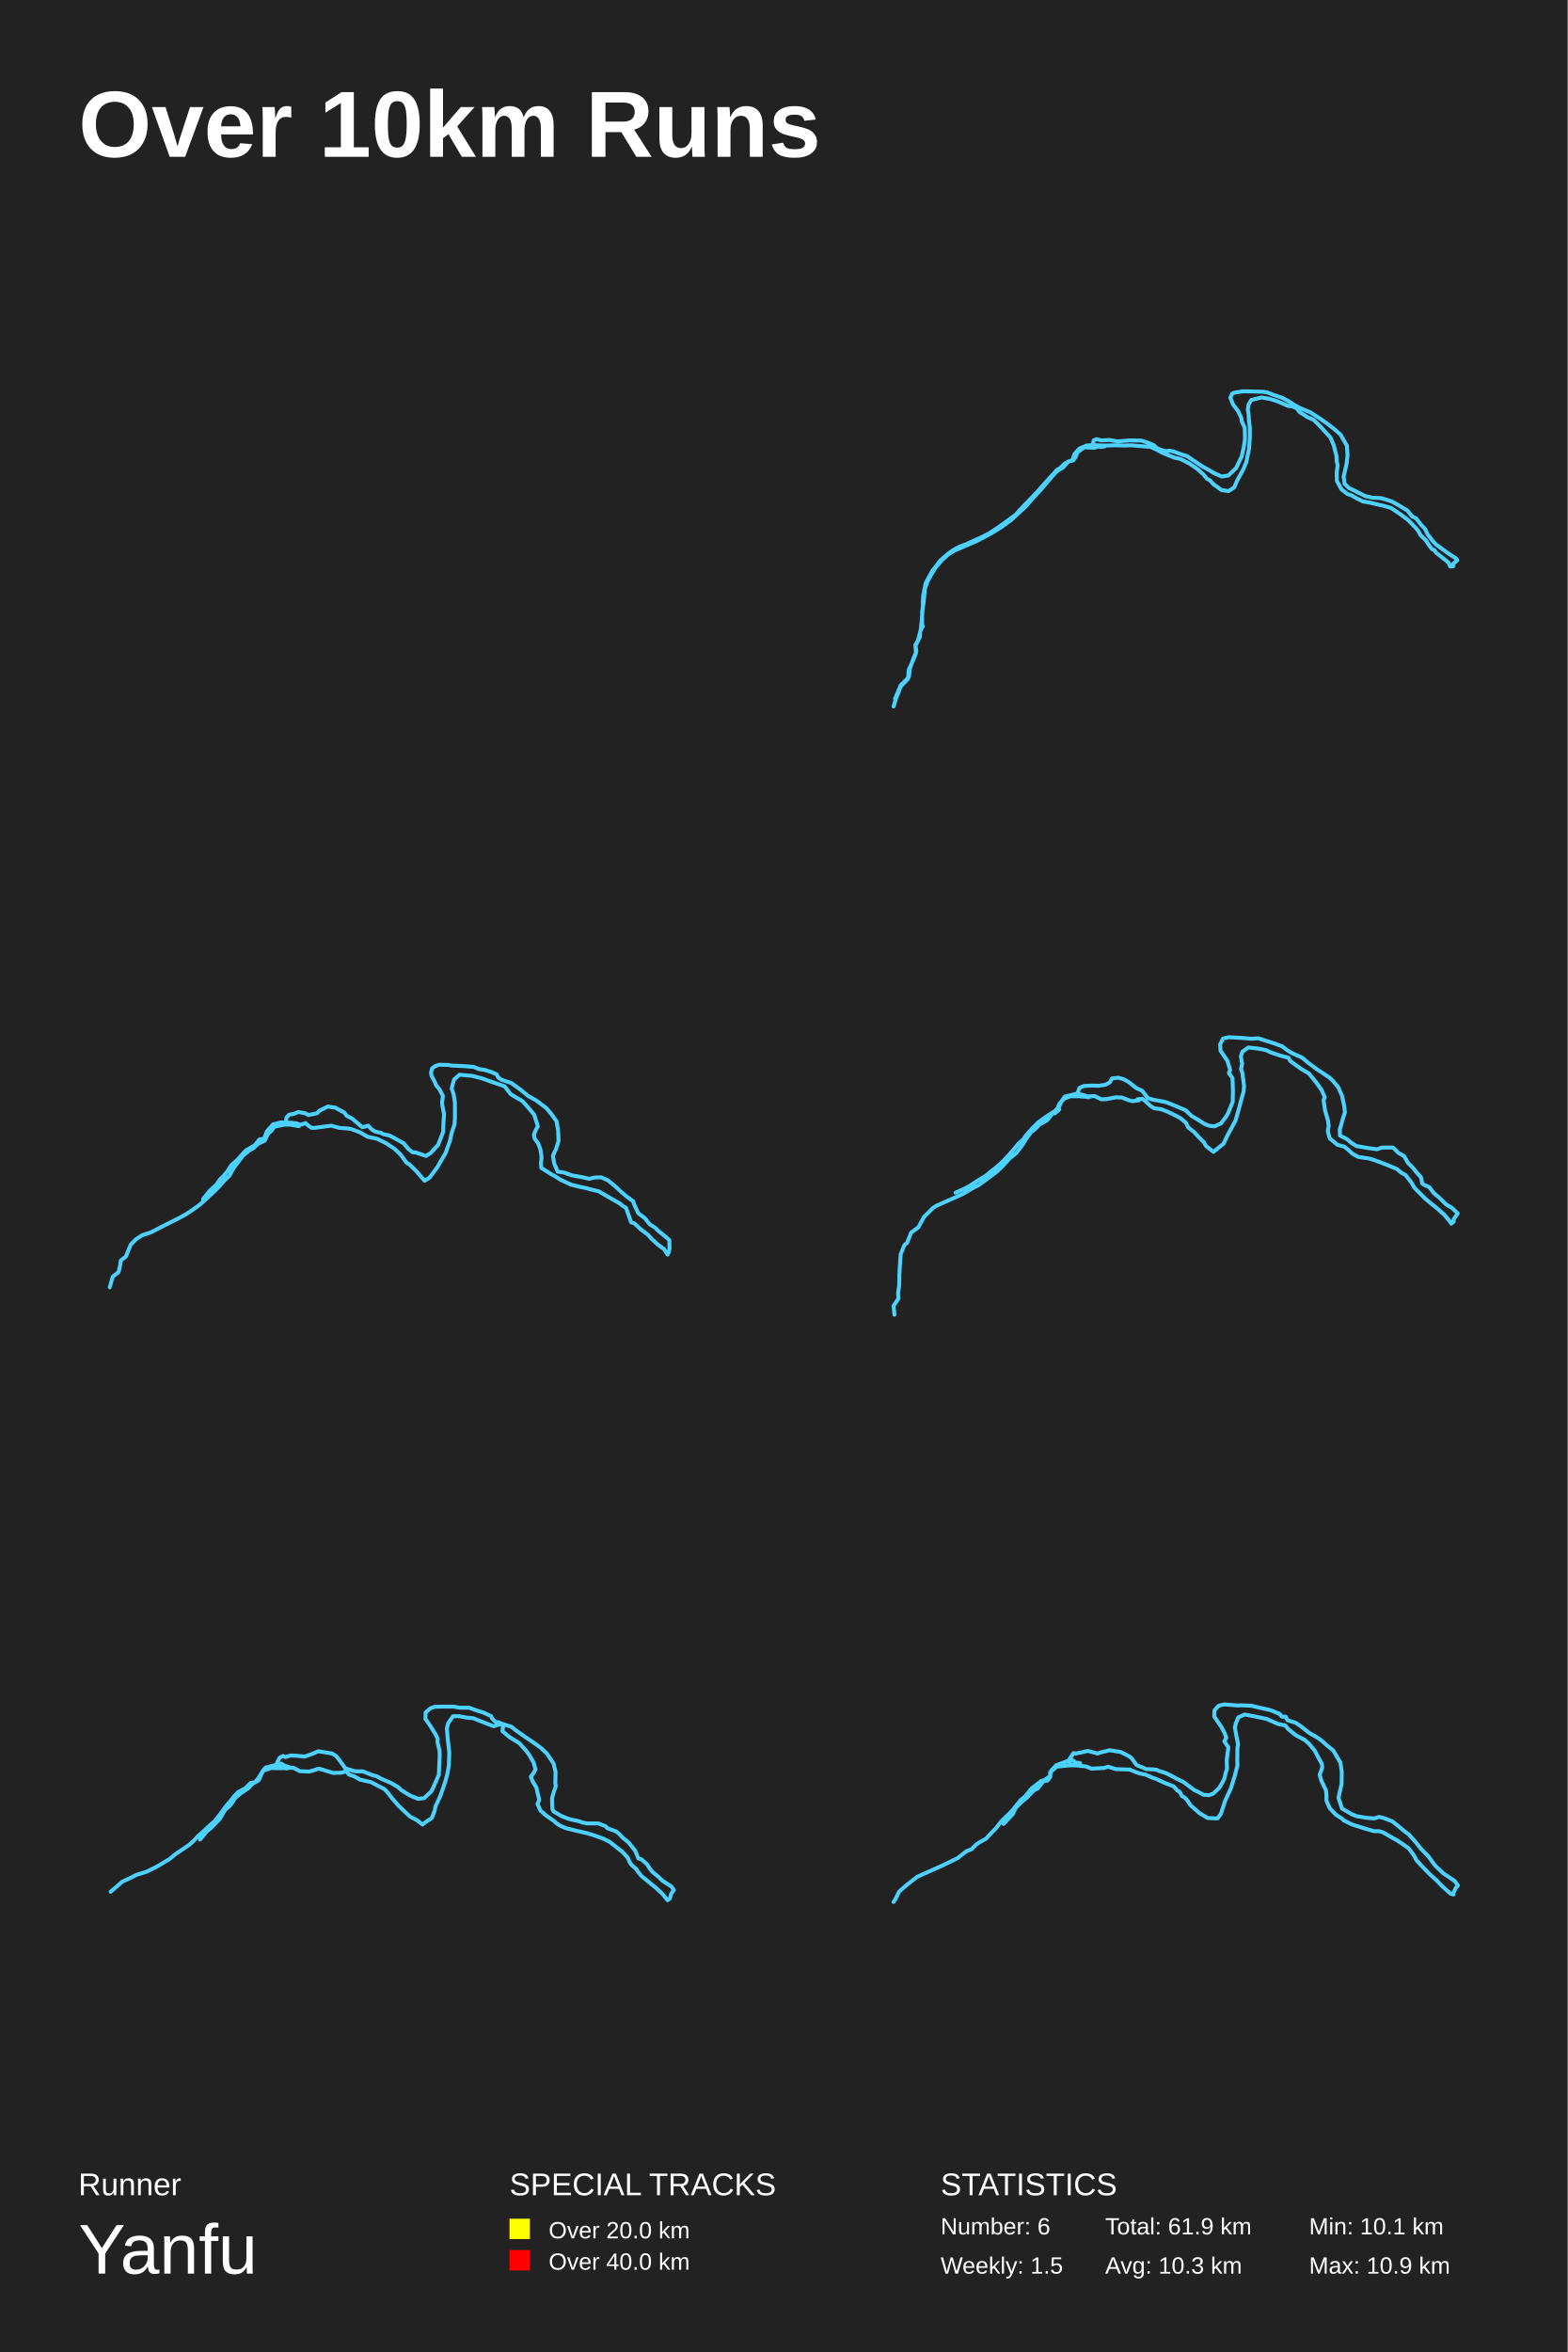
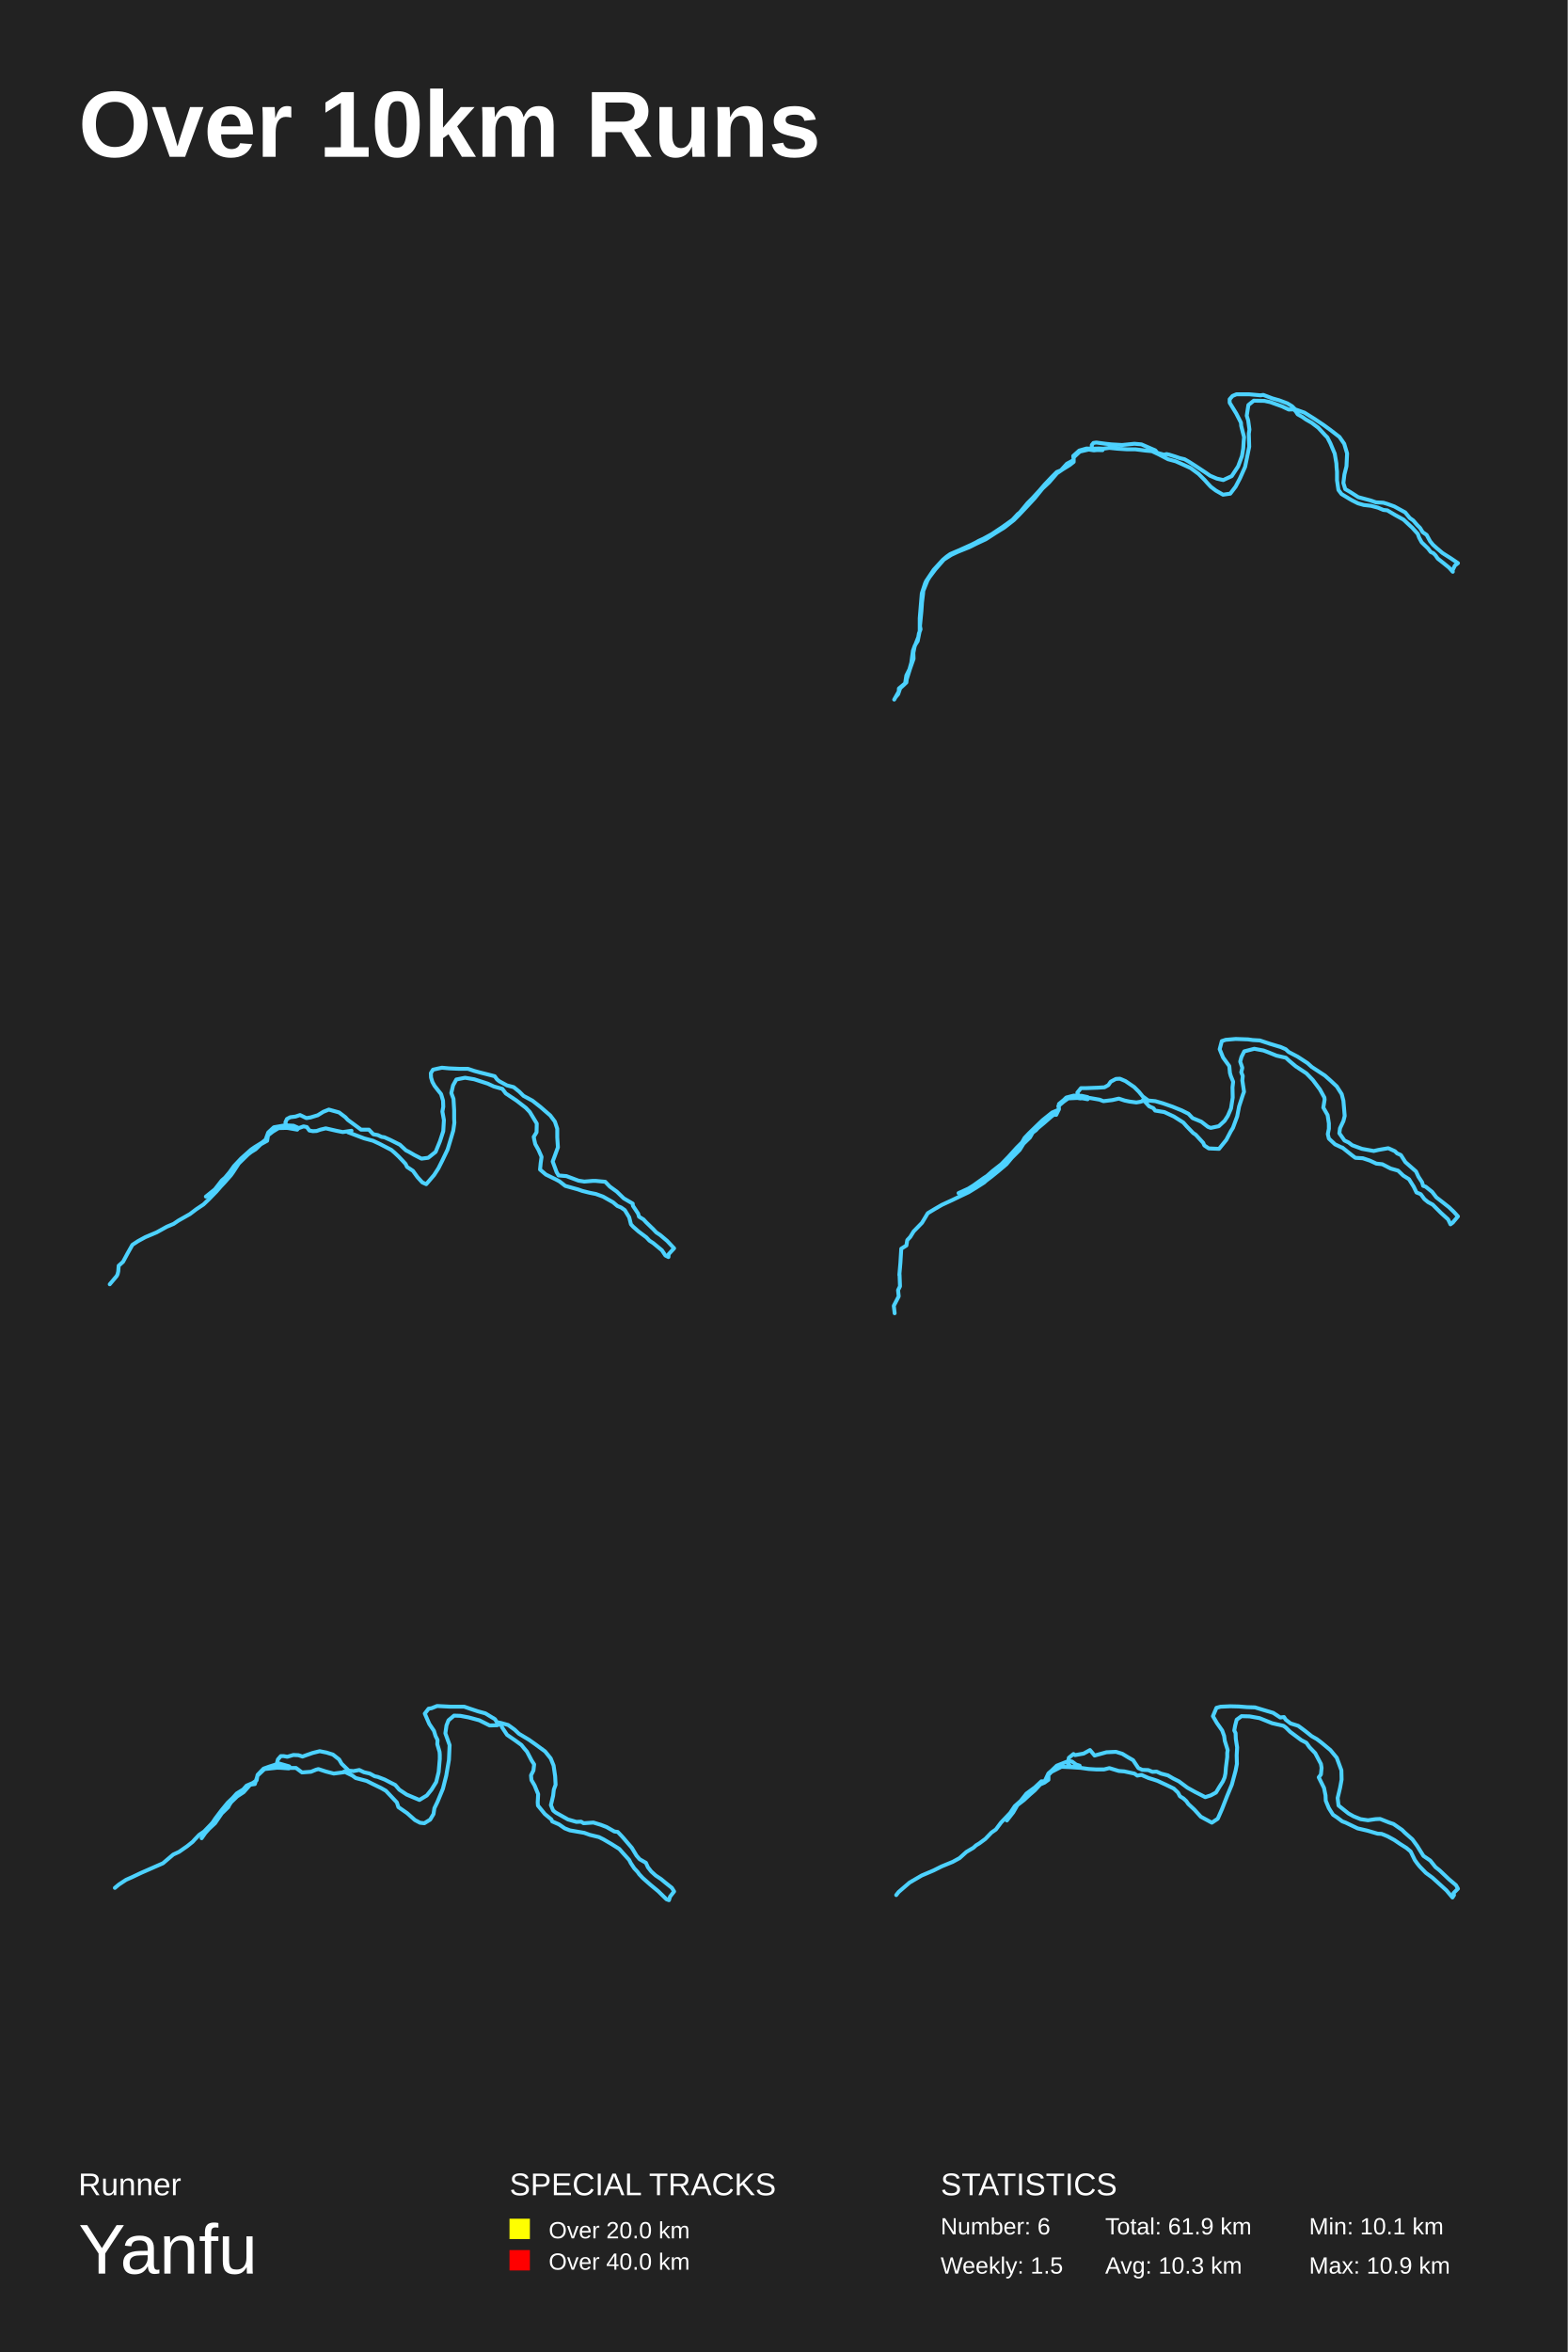
<svg xmlns="http://www.w3.org/2000/svg" baseProfile="full" height="300mm" version="1.1" viewBox="0,0,200,300" width="200mm">
  <defs />
  <rect fill="#222222" height="300" width="200" x="0" y="0" />
  <text fill="#FFFFFF" style="font-size:12px; font-family:Arial; font-weight:bold;" x="10" y="20">Over 10km Runs</text>
  <text fill="#FFFFFF" style="font-size:4px; font-family:Arial" x="10" y="280">Runner</text>
  <text fill="#FFFFFF" style="font-size:9px; font-family:Arial" x="10" y="290">Yanfu</text>
  <text fill="#FFFFFF" style="font-size:4px; font-family:Arial" x="65" y="280">SPECIAL TRACKS</text>
  <rect fill="yellow" height="2.6" width="2.6" x="65" y="283" />
  <text fill="#FFFFFF" style="font-size:3px; font-family:Arial" x="70" y="285.5">Over 20.0 km</text>
  <rect fill="red" height="2.6" width="2.6" x="65" y="287" />
  <text fill="#FFFFFF" style="font-size:3px; font-family:Arial" x="70" y="289.5">Over 40.0 km</text>
  <text fill="#FFFFFF" style="font-size:4px; font-family:Arial" x="120" y="280">STATISTICS</text>
  <text fill="#FFFFFF" style="font-size:3px; font-family:Arial" x="120" y="285">Number: 6</text>
  <text fill="#FFFFFF" style="font-size:3px; font-family:Arial" x="120" y="290">Weekly: 1.5</text>
  <text fill="#FFFFFF" style="font-size:3px; font-family:Arial" x="141" y="285">Total: 61.9 km</text>
  <text fill="#FFFFFF" style="font-size:3px; font-family:Arial" x="141" y="290">Avg: 10.3 km</text>
  <text fill="#FFFFFF" style="font-size:3px; font-family:Arial" x="167" y="285">Min: 10.1 km</text>
  <text fill="#FFFFFF" style="font-size:3px; font-family:Arial" x="167" y="290">Max: 10.9 km</text>
-   <polyline fill="none" opacity="1" points="114.183,89.145 114.576,88.202 114.916,87.39 115.257,87.076 115.859,86.447 115.937,85.426 116.435,84.352 116.854,83.331 116.775,82.283 117.116,81.681 117.456,80.371 117.587,79.193 117.718,77.49 117.77,76.024 118.084,74.426 118.399,73.798 118.922,72.855 119.943,71.519 120.886,70.681 121.383,70.314 121.933,69.974 122.404,69.738 123.347,69.371 124.604,68.795 124.97,68.638 125.572,68.35 126.175,68.036 127.379,67.25 128.688,66.307 129.604,65.626 130.18,64.972 130.887,64.238 131.568,63.531 132.432,62.615 133.008,61.96 134.029,60.834 134.893,59.891 135.207,59.734 135.862,59.105 136.831,58.66 137.092,57.9 137.695,57.219 138.637,56.827 139.318,56.774 140.208,56.8 140.601,56.827 141.098,56.827 142.303,56.8 143.455,56.827 144.319,56.8 145.601,56.905 146.806,57.01 147.487,57.324 148.324,57.769 149.817,58.372 150.628,58.555 151.754,59.131 152.749,59.812 153.535,60.519 153.98,61.069 154.346,61.253 154.791,61.75 155.839,62.51 156.729,62.641 157.462,62.169 157.828,61.305 158.588,59.917 159.007,58.948 159.347,57.219 159.452,55.805 159.452,54.548 159.321,53.527 159.295,52.793 159.19,52.27 159.295,51.589 159.635,51.012 160.944,50.698 161.991,50.882 162.934,51.17 164.321,51.772 164.819,51.824 165.29,52.008 165.552,52.217 165.788,52.558 166.495,53.003 166.809,53.212 167.594,53.553 168.537,54.496 169.27,55.308 169.715,55.779 170.134,56.748 170.5,58.136 170.527,58.843 170.657,59.341 170.527,60.257 170.553,61.331 171.129,62.405 171.888,63.007 172.385,63.165 173.014,63.531 173.852,63.95 174.768,64.107 175.632,64.317 176.339,64.474 176.653,64.553 177.465,64.788 178.774,65.679 179.612,66.307 180.031,66.726 180.659,67.381 180.973,67.774 181.209,68.245 181.889,68.9 182.413,69.686 182.675,70.026 183.015,70.183 183.199,70.498 183.644,70.838 184.796,71.755 185.005,72.252 185.398,72.226 185.345,71.964 185.921,71.44 185.764,71.231 184.717,70.55 183.748,69.843 183.172,69.424 182.675,68.874 182.125,68.141 181.785,67.433 181.313,66.962 181.13,66.726 180.659,66.124 180.161,65.862 179.533,65.103 178.564,64.526 177.596,63.976 176.705,63.688 176.156,63.531 175.056,63.479 174.166,63.269 172.7,62.536 172.097,62.248 171.548,61.724 171.417,60.807 171.783,59.21 171.914,58.136 171.836,56.853 171.024,55.439 170.291,54.784 169.375,54.077 168.38,53.37 167.149,52.584 165.814,52.034 165.028,51.589 164.557,51.274 163.615,50.751 162.593,50.41 161.651,50.043 161.075,49.965 160.028,49.939 158.588,49.913 157.54,50.07 157.2,50.201 156.964,50.724 157.305,51.589 157.959,52.453 158.378,53.343 158.404,53.684 158.797,54.574 158.823,55.727 158.823,56.067 158.692,56.958 158.404,58.241 157.697,59.707 156.703,60.65 155.865,60.781 154.817,60.31 154.346,60.022 153.273,59.419 151.964,58.529 151.414,58.162 151.047,58.058 150.34,57.822 149.712,57.586 149.162,57.481 148.822,57.56 148.272,57.429 147.644,57.193 147.199,56.8 146.649,56.539 145.601,56.198 144.161,56.172 142.564,56.303 141.543,56.119 140.496,56.172 139.894,56.015 139.527,56.172 139.449,56.539 139.58,56.853 140.444,57.01 140.967,56.931 139.972,56.984 139.632,57.115 138.323,57.062 137.459,57.691 137.223,58.293 136.909,58.738 136.307,58.843 135.679,59.577 134.815,60.127 134.448,60.519 133.505,61.619 132.694,62.562 131.699,63.636 130.835,64.631 129.788,65.6 129.028,66.307 127.772,67.224 126.672,67.905 125.284,68.664 124.604,69.005 123.164,69.633 121.802,70.21 120.991,70.707 120.179,71.44 119.341,72.409 118.791,73.326 118.32,74.19 118.006,75.055 117.953,75.605 117.823,76.914 117.639,78.014 117.639,79.559 117.718,79.9 117.404,80.502 117.351,81.262 116.801,82.335 116.906,83.095 116.54,83.985 116.068,85.321 115.964,86.29 115.78,86.657 115.335,87.102 114.89,87.599 114.681,88.176 114.288,89.145 114.0,90.114" stroke="#4DD2FF" stroke-dasharray="none" stroke-linecap="round" stroke-linejoin="round" stroke-width="0.5" />
-   <polyline fill="none" opacity="1" points="14.0,164.193 14.389,162.832 15.111,162.277 15.194,161.999 15.333,161.332 15.416,160.777 16.055,160.277 16.666,158.777 17.332,158.083 18.137,157.555 19.248,157.194 20.747,156.416 22.08,155.75 22.747,155.416 23.663,154.916 24.551,154.333 25.44,153.694 26.134,153.083 27.3,152 27.939,151.361 28.494,150.722 29.327,149.889 29.633,149.278 29.994,148.722 30.993,147.417 31.826,146.723 32.271,146.5 32.937,145.889 33.77,145.5 34.214,144.584 34.631,144.223 34.992,143.723 36.269,143.445 36.769,143.445 37.852,143.445 38.518,143.417 38.963,143.251 39.379,143.612 39.768,143.862 40.129,143.862 40.767,143.778 41.184,143.723 42.267,143.584 43.294,143.862 44.433,143.945 44.849,144.028 45.904,144.417 46.904,145 48.098,145.25 49.236,145.806 50.292,146.5 50.653,146.834 51.041,147.195 51.569,147.889 51.902,148.333 52.207,148.5 53.124,149.389 53.79,150.167 54.179,150.611 54.818,150.194 55.845,148.806 56.067,148.389 56.845,147.084 57.4,145.528 57.622,144.5 57.983,143.417 58.039,142.64 58.039,141.39 58.039,140.64 57.872,139.584 57.622,138.807 57.927,137.695 58.622,137.084 60.204,137.223 61.426,137.529 62.592,137.945 63.731,138.334 64.369,138.557 65.175,139.584 66.646,140.445 67.202,141.056 68.146,142.167 68.618,143.639 68.285,144.278 68.118,144.75 68.201,145.223 68.673,145.861 68.951,146.639 69.09,147.611 69.007,148.361 69.062,148.972 70.423,149.833 70.756,150 71.506,150.472 72.866,151.111 74.116,151.417 74.838,151.555 75.393,151.722 76.365,151.944 77.503,152.611 78.531,153.194 78.975,153.444 79.558,153.889 79.863,154.055 80.419,155.638 80.53,155.916 80.946,156.055 81.779,156.833 82.668,157.499 83.168,158.055 83.862,158.694 84.723,159.333 85.167,160.027 85.306,159.749 85.417,159.277 85.389,158.166 84.778,157.638 83.89,156.916 83.612,156.611 82.89,156.166 82.279,155.388 81.641,154.916 81.418,154.722 80.919,153.666 80.78,153.222 79.975,152.639 79.225,152 78.447,151.278 77.559,150.556 76.698,150.167 75.837,150.194 75.171,150.361 74.227,150.139 72.949,149.917 71.95,149.556 71.145,149.445 70.7,148.389 70.534,147.417 70.95,146.528 71.256,145.528 71.2,144.167 71.006,143.028 70.312,142.056 69.701,141.334 68.368,140.334 67.396,139.806 66.563,139.112 66.119,138.779 65.23,138.14 63.981,137.723 63.592,137.473 63.342,137.029 62.648,136.723 61.843,136.473 61.121,136.362 60.427,136.085 58.983,135.973 57.705,135.918 57.178,135.835 56.039,135.807 55.54,135.973 55.123,136.279 54.984,136.807 55.067,137.251 55.428,137.918 55.651,138.445 56.067,138.945 56.511,139.806 56.4,140.556 56.428,141.001 56.65,142.084 56.567,143.334 56.539,144.362 55.901,146.028 54.956,147.056 54.346,147.445 53.04,147 52.624,146.972 52.069,146.528 51.513,145.834 50.764,145.417 50.319,145.167 49.681,144.834 48.903,144.667 48.598,144.5 47.876,144.334 47.404,144.056 46.987,143.584 46.238,143.778 44.905,142.667 44.211,142.306 43.933,141.917 42.767,141.279 41.823,141.14 40.767,141.667 40.434,142.001 39.351,142.223 38.935,142.001 38.074,141.834 37.463,142.084 36.908,142.167 36.547,142.528 36.491,143.028 36.713,143.389 37.463,143.528 38.157,143.639 37.935,143.306 37.297,143.223 35.825,143.167 34.825,143.417 34.048,144.306 33.687,145.25 33.104,145.334 32.493,146.084 31.354,146.75 30.299,147.917 29.522,148.611 28.966,149.472 28.494,150.028 28.078,150.417 27.606,151.111 26.773,151.861 25.912,152.944" stroke="#4DD2FF" stroke-dasharray="none" stroke-linecap="round" stroke-linejoin="round" stroke-width="0.5" />
-   <polyline fill="none" opacity="1" points="114.109,167.699 114.0,166.553 114.627,165.626 114.573,164.972 114.709,164.017 114.736,163.144 114.736,162.599 114.791,161.672 114.9,160.008 115.39,158.781 115.718,158.536 116.045,157.718 116.236,157.227 117.162,156.545 117.871,155.236 119.016,154.091 119.425,153.818 120.897,153.163 121.879,152.727 122.833,152.291 124.332,151.418 124.796,151.2 125.668,150.573 126.105,150.245 127.168,149.455 127.958,148.691 128.831,147.737 129.649,147.082 130.439,146.046 130.984,145.146 131.584,144.355 131.939,144.11 132.266,143.81 132.62,143.428 133.574,142.91 134.283,142.01 134.583,142.01 135.128,141.519 135.019,141.055 135.265,140.646 135.783,140.128 136.573,139.828 137.609,139.828 138.672,139.855 139.654,139.801 140.472,140.21 141.044,140.21 142.38,139.964 143.144,139.992 143.961,140.319 144.479,140.455 145.297,140.346 145.106,140.21 145.733,140.155 146.006,140.346 146.797,141.083 147.233,141.355 148.16,141.492 148.869,141.764 149.632,142.119 150.586,142.61 151.295,143.21 151.595,143.81 152.331,144.382 152.931,145.037 153.585,145.691 153.858,146.182 154.812,146.918 156.093,145.882 156.611,144.791 157.102,143.891 157.62,142.937 157.947,141.819 158.41,140.074 158.656,139.228 158.71,138.492 158.547,137.237 158.492,136.828 158.329,136.392 158.465,135.656 158.301,134.728 158.52,134.129 159.256,133.61 160.51,133.747 161.491,133.938 162.118,134.238 163.345,134.647 164.381,134.919 164.599,135.328 165.989,136.337 166.971,136.91 167.952,138.11 168.607,139.037 169.016,139.964 168.852,140.292 169.043,141.628 169.424,142.937 169.506,143.619 169.397,144.273 169.534,144.846 169.67,145.228 170.624,146.019 171.524,146.264 171.987,146.646 172.587,147.191 173.296,147.573 174.632,147.764 174.959,147.846 176.022,148.227 177.003,148.609 178.203,149.1 178.748,149.564 179.321,149.891 180.111,150.9 180.438,151.5 181.011,152.073 181.393,152.454 181.856,152.918 182.347,153.327 183.165,153.982 184.228,154.909 184.991,155.809 185.155,156.081 185.455,155.809 185.455,155.509 185.973,154.772 185.237,154.063 184.501,153.627 183.546,152.7 182.919,152.182 182.347,151.418 181.72,151.145 181.447,150.954 181.284,150.164 180.766,149.591 180.193,148.882 179.648,148.364 179.13,147.464 178.367,147.028 178.121,146.755 177.712,146.373 176.322,146.373 175.668,146.591 174.495,146.428 173.05,146.182 172.369,145.746 171.824,145.282 170.951,144.846 170.924,144.055 171.06,143.619 171.387,142.446 171.578,141.928 171.496,141.11 171.224,139.801 170.733,138.683 170.024,137.837 169.615,137.456 168.525,136.719 168.061,136.419 166.916,135.574 166.098,134.892 164.817,134.319 164.19,133.938 163.59,133.474 162.663,133.12 161.627,132.792 160.537,132.438 159.61,132.492 158.41,132.383 156.747,132.301 156.039,132.465 155.657,133.201 155.711,134.019 156.584,135.301 156.938,136.474 156.775,136.856 157.238,137.51 157.265,138.355 157.293,139.065 157.265,140.537 156.666,142.01 156.393,142.473 155.766,143.291 154.948,143.673 154.267,143.591 153.749,143.401 152.794,142.801 151.977,142.31 151.24,141.601 150.586,141.328 149.959,141.055 148.787,140.592 148.133,140.455 147.206,140.292 146.442,140.074 145.706,139.119 144.97,138.792 144.016,138.028 143.334,137.646 142.626,137.456 141.862,137.565 141.59,138.055 141.044,138.355 140.172,138.492 139.3,138.465 138.264,138.519 137.718,138.765 137.473,139.419 137.855,139.855 138.373,139.883 138.918,139.964 138.318,139.692 137.391,139.501 136.246,139.774 135.837,139.883 135.456,140.428 135.128,141.137 134.583,141.71 133.602,142.337 132.457,143.155 131.666,143.946 130.875,144.846 130.548,145.337 129.921,145.882 129.185,146.782 128.04,148.037 127.086,148.909 126.513,149.346 125.723,150 124.85,150.518 123.678,151.282 122.997,151.636 121.906,152.127" stroke="#4DD2FF" stroke-dasharray="none" stroke-linecap="round" stroke-linejoin="round" stroke-width="0.5" />
-   <polyline fill="none" opacity="1" points="25.535,234.63 26.133,233.917 26.332,233.632 26.902,233.177 28.041,232.009 28.725,230.84 29.294,230.356 29.494,230.128 30.006,229.331 30.69,228.761 31.687,228.077 32.199,227.536 32.997,227.08 33.566,225.855 34.592,225.513 35.759,225.541 36.642,225.484 37.44,225.484 38.237,225.912 39.434,225.969 40.231,225.741 40.516,225.627 40.829,225.627 42.481,226.14 43.563,226.111 44.19,225.912 44.503,226.339 45.244,226.596 45.927,226.994 47.323,227.308 48.234,227.792 49.032,228.191 49.516,228.704 50.028,229.387 50.854,230.328 51.623,231.068 52.335,231.724 53.218,232.179 53.902,232.721 54.386,232.35 55.098,231.895 55.468,230.897 55.554,230.413 56.18,229.074 56.778,227.336 57.063,226.311 57.263,225.2 57.32,223.547 57.12,221.781 57.006,220.47 57.177,219.786 57.804,218.903 58.601,218.903 59.456,219.074 60.367,219.16 62.019,219.815 62.987,220.185 63.671,219.957 64.212,219.986 64.098,220.812 64.981,221.553 66.263,222.351 66.747,222.892 67.117,223.291 67.544,223.889 68.085,224.829 68.313,225.684 68.085,226.14 67.715,226.624 68.0,227.308 68.427,227.991 68.797,229.587 68.57,230.071 68.94,230.926 69.652,231.553 70.677,232.265 71.047,232.607 71.503,232.892 72.244,233.205 73.668,233.547 74.921,233.832 75.747,234.088 76.886,234.487 77.797,234.943 78.737,235.684 79.392,236.196 80.076,236.937 80.332,237.507 80.589,237.906 81.13,238.362 81.5,238.875 81.813,239.273 82.582,239.9 83.665,240.783 84.519,241.581 85.174,242.379 85.459,242.151 85.63,241.553 85.972,241.068 85.63,240.612 84.491,239.872 84.035,239.416 83.266,238.789 82.953,238.419 82.525,237.763 81.842,237.165 81.443,237.051 81.044,236.083 80.218,235.028 79.449,234.402 79.022,233.946 78.623,233.604 77.513,233.205 77.228,232.92 76.316,232.578 74.864,232.578 74.294,232.464 73.953,232.322 72.671,232.037 71.674,231.667 70.649,231.068 70.478,230.783 70.421,229.387 70.677,228.476 70.905,227.849 70.848,227.422 70.877,225.997 70.62,224.943 69.794,223.69 68.94,222.892 67.858,222.123 67.089,221.61 65.835,220.727 65.237,220.242 64.127,219.9 63.585,219.673 63.244,219.644 62.788,219.217 62.674,218.903 61.62,218.419 60.851,218.191 59.854,217.821 58.658,217.821 57.861,217.678 56.608,217.678 55.44,217.707 54.899,217.906 54.301,218.419 54.272,219.245 54.87,220.1 55.611,221.296 55.839,221.781 55.81,222.18 56.066,223.291 56.095,223.633 56.095,224.003 56.038,225.143 55.981,226.396 55.212,228.134 55.041,228.476 54.101,229.359 53.332,229.444 52.307,229.017 51.196,228.333 50.769,227.935 49.943,227.45 49.43,227.222 48.576,226.852 48.063,226.567 47.522,226.425 46.867,226.168 46.297,225.94 45.386,225.94 44.845,225.798 44.047,225.541 43.392,224.63 42.908,224.003 42.367,223.661 41.484,223.519 40.601,223.376 39.747,223.747 38.835,224.06 38.408,224.003 37.782,223.946 37.07,223.917 36.386,224.117 36.101,223.974 35.674,224.202 35.332,224.858 35.589,225.399 36.557,225.57 37.041,225.456 36.358,225.228 35.845,224.943 34.677,225.256 33.88,225.456 33.566,225.826 32.911,226.88 32.513,227.336 31.972,227.422 31.288,228.105 30.405,228.561 29.835,229.16 29.323,229.815 28.896,230.299 28.098,231.382 27.358,232.322 27.044,232.578 26.475,233.091 25.649,233.86 25.307,234.145 24.766,234.744 24.139,235.313 23.598,235.684 22.402,236.481 21.69,237.08 20.095,238.048 18.728,238.732 17.361,239.159 16.763,239.473 15.595,240.014 14.911,240.612 14.114,241.296" stroke="#4DD2FF" stroke-dasharray="none" stroke-linecap="round" stroke-linejoin="round" stroke-width="0.5" />
-   <polyline fill="none" opacity="1" points="128.037,232.643 129.211,231.385 129.574,230.601 130.301,229.874 130.972,229.315 131.923,228.336 132.37,228.14 133.125,227.189 133.657,227.105 133.992,226.63 133.964,226.07 134.803,225.343 136.397,225.175 137.236,225.175 138.55,225.315 139.249,225.595 140.843,225.511 141.374,225.343 142.325,225.651 143.08,225.679 144.114,225.707 145.009,226.07 145.428,226.21 146.127,226.35 147.078,226.77 147.442,226.881 148.532,227.385 149.734,227.86 150.21,228.392 150.517,228.56 150.769,229.063 151.216,229.343 151.524,229.706 151.859,230.238 153.034,231.273 154.068,231.888 155.327,231.944 155.746,231.385 156.305,229.678 157.032,228.112 157.508,226.574 157.871,225.175 157.843,224.616 157.871,222.854 157.955,222.518 157.703,221.26 157.619,220.756 157.536,220.364 157.675,219.777 157.983,219.05 158.794,218.686 159.996,218.91 161.562,219.246 163.044,219.889 163.967,220.085 164.358,220.56 165.337,221.343 166.455,221.931 166.958,222.378 167.741,223.301 168.189,224.168 168.636,224.979 168.692,225.455 168.357,226.378 168.58,227.133 169.167,228.364 169.223,228.979 169.223,229.678 169.643,230.629 170.426,231.468 171.181,231.944 171.432,232.196 172.523,232.727 174.117,233.231 175.291,233.566 175.962,233.566 176.465,233.734 177.528,234.349 178.283,234.769 178.87,235.16 179.709,235.748 180.408,236.699 180.715,237.286 181.079,237.678 181.33,237.957 182.421,239.076 183.204,239.775 183.931,240.531 185.049,241.537 185.441,241.649 185.357,241.593 185.72,240.81 186.0,240.503 185.581,239.915 184.155,238.964 183.204,238.069 183.008,237.845 182.253,236.811 181.303,235.832 180.603,234.965 179.765,234.014 179.094,233.51 178.395,232.923 177.612,232.308 176.521,231.888 175.934,231.748 175.319,231.944 174.312,231.86 173.11,231.664 172.467,231.412 171.209,230.685 170.761,229.315 170.929,228.532 171.153,227.581 171.181,226.042 171.013,224.84 170.09,223.273 169.223,222.574 168.664,222.071 168.384,221.847 167.909,221.539 166.986,221.008 165.896,220.141 165.309,219.749 164.246,219.414 164.023,218.966 163.547,218.966 163.24,218.602 162.065,218.127 160.695,217.819 159.661,217.568 158.318,217.512 157.983,217.54 156.193,217.4 155.466,217.568 154.935,218.155 154.907,218.938 155.802,220.253 156.249,221.092 156.445,221.679 156.193,222.099 156.697,222.854 156.669,223.217 156.613,223.581 156.501,224.476 156.529,225.651 156.361,226.154 156.193,226.881 155.886,227.469 155.522,228.084 154.767,228.783 154.236,228.979 153.537,228.923 152.754,228.504 152.335,228.308 150.993,227.301 150.126,226.881 149.455,226.518 148.728,226.154 147.833,225.874 147.553,225.735 146.994,225.679 146.239,225.651 145.708,225.427 145.009,225.147 144.31,224.196 143.918,223.945 142.968,223.469 141.57,223.245 140.423,223.525 140.004,223.665 139.529,223.525 138.746,223.329 137.963,223.525 137.208,223.665 136.956,223.609 136.341,224.532 136.565,225.091 137.152,225.175 137.879,225.203 137.767,224.868 137.292,224.84 136.677,224.42 135.754,224.784 134.775,225.147 134.104,225.847 133.964,226.546 133.237,227.049 132.846,227.161 131.616,228.112 130.749,229.175 130.19,229.622 129.211,230.853 128.68,231.412 128.344,231.72 127.701,232.363 127.03,233.231 126.555,233.706 125.772,234.545 124.905,235.021 124.541,235.272 123.926,235.888 123.311,236.111 122.165,237.006 120.962,237.594 120.151,237.985 118.586,238.685 117.02,239.384 115.622,240.475 114.699,241.286 114.252,242.209 114.0,242.6" stroke="#4DD2FF" stroke-dasharray="none" stroke-linecap="round" stroke-linejoin="round" stroke-width="0.5" />
+   <polyline fill="none" opacity="1" points="114.079,89.235 114.657,88.209 114.683,87.815 115.472,87.157 115.63,86.158 116.024,85.369 116.261,84.528 116.471,83.003 116.708,82.345 117.076,81.767 117.338,80.452 117.338,78.848 117.47,77.244 117.601,75.693 118.022,74.404 118.153,74.115 119.126,72.669 120.283,71.407 120.782,70.986 121.229,70.671 121.834,70.408 122.333,70.197 123.91,69.487 124.541,69.172 124.857,68.988 125.435,68.725 126.539,68.12 127.88,67.226 129.168,66.306 129.851,65.569 130.114,65.359 131.087,64.176 131.691,63.571 132.611,62.572 133.268,61.809 134.162,60.863 134.819,60.205 135.345,59.995 136.107,59.153 136.975,58.68 136.922,58.154 137.685,57.471 138.605,57.208 139.288,57.234 140.208,57.208 140.76,57.234 141.522,57.129 142.574,57.234 143.809,57.313 144.861,57.313 146.123,57.471 146.964,57.549 147.805,57.944 149.014,58.575 149.987,58.838 150.933,59.259 151.906,59.706 152.905,60.442 153.667,61.204 154.088,61.678 154.482,62.098 155.113,62.572 156.033,63.098 156.953,62.966 157.636,62.072 158.188,61.02 158.846,59.548 159.056,58.522 159.371,56.971 159.319,55.314 159.398,54.788 159.24,53.631 159.056,53.027 159.135,52.501 159.266,51.659 159.95,51.107 161.317,51.133 162.053,51.291 163.577,51.843 164.418,52.238 165.049,52.212 165.312,52.474 165.549,52.843 166.153,53.184 166.6,53.5 167.336,53.921 168.177,54.552 169.045,55.498 169.334,55.788 169.728,56.55 170.28,57.865 170.491,59.101 170.517,59.627 170.57,60.153 170.57,61.257 170.754,62.493 171.148,63.019 172.147,63.624 172.515,63.834 173.251,64.202 173.987,64.412 174.907,64.518 175.801,64.754 176.484,65.043 176.984,65.096 178.009,65.701 179.06,66.279 179.875,67.042 180.138,67.279 180.874,68.094 181.058,68.593 181.373,69.172 182.188,69.961 182.53,70.408 182.872,70.565 183.135,70.828 183.424,71.249 184.16,71.828 184.87,72.406 185.343,72.932 185.264,72.853 185.606,72.143 186.0,71.828 185.106,71.223 184.028,70.539 183.345,69.961 182.819,69.487 182.451,69.04 182.004,68.225 181.505,67.883 181.163,67.331 180.795,66.963 180.296,66.384 179.849,66.069 179.271,65.359 177.877,64.596 177.01,64.281 176.484,64.123 175.538,64.071 174.854,63.834 173.277,63.413 172.252,62.756 171.621,62.388 171.384,61.599 171.516,60.521 171.779,59.469 171.858,57.839 171.49,56.603 170.885,55.735 169.728,54.841 168.861,54.21 167.678,53.421 166.416,52.632 165.233,52.212 164.839,51.817 164.234,51.449 163.183,51.055 162.342,50.818 161.159,50.371 160.817,50.423 159.371,50.292 157.742,50.292 157.242,50.502 156.874,50.923 156.874,51.37 157.715,52.737 158.188,53.658 158.32,53.921 158.346,54.315 158.714,55.761 158.662,56.314 158.609,57.208 158.451,58.154 157.952,59.495 157.137,60.731 156.059,61.231 155.244,61.047 154.377,60.678 153.851,60.31 152.537,59.443 151.669,58.89 151.117,58.575 150.539,58.443 149.855,58.207 149.172,57.996 148.83,57.918 148.488,57.996 147.647,57.76 147.384,57.444 146.832,57.208 145.623,56.682 144.729,56.603 143.152,56.761 141.785,56.682 141.049,56.603 139.866,56.445 139.498,56.498 139.288,56.761 139.288,57.155 139.525,57.392 140.655,57.418 140.602,57.339 139.551,57.444 138.894,57.339 137.763,57.602 136.975,58.338 136.975,58.917 136.475,59.311 135.582,59.863 134.846,60.363 134.53,60.731 133.847,61.52 133.005,62.309 131.98,63.571 130.955,64.675 129.982,65.701 129.352,66.332 128.142,67.279 127.038,67.962 125.777,68.777 124.541,69.356 123.647,69.803 122.202,70.381 121.36,70.776 120.414,71.381 119.336,72.616 118.6,73.589 118.337,74.01 117.785,75.377 117.759,75.745 117.628,76.824 117.549,77.981 117.365,79.847 117.444,80.268 117.233,80.794 117.154,81.267 116.681,82.477 116.524,83.266 116.55,84.028 116.103,85.29 115.682,86.632 115.63,87.052 115.183,87.473 114.841,87.788 114.578,88.551 114.263,88.919" stroke="#4DD2FF" stroke-dasharray="none" stroke-linecap="round" stroke-linejoin="round" stroke-width="0.5" />
+   <polyline fill="none" opacity="1" points="14.0,163.812 14.89,162.755 15.001,162.532 15.085,162.171 15.14,161.447 15.696,160.947 16.28,159.862 16.892,158.777 17.615,158.304 18.533,157.803 19.979,157.191 21.286,156.468 22.148,156.106 22.76,155.689 24.234,154.854 25.041,154.242 25.958,153.63 26.654,152.963 27.599,151.989 28.155,151.349 28.628,150.848 29.462,149.903 29.74,149.513 30.463,148.4 31.632,147.26 32.021,146.954 32.605,146.592 33.272,145.952 34.079,145.507 34.19,144.812 34.802,144.339 35.525,143.894 36.526,143.866 36.888,143.894 38.111,143.894 38.723,143.671 39.14,143.755 39.474,144.2 39.919,144.283 40.392,144.256 40.864,144.089 41.56,143.922 42.895,144.228 43.729,144.395 44.841,144.228 44.396,144.422 46.454,145.201 47.594,145.507 48.429,145.897 49.93,146.676 50.348,147.037 50.848,147.51 51.432,148.122 51.738,148.456 51.933,148.846 52.684,149.346 53.268,150.153 53.879,150.821 54.38,151.043 55.381,149.875 55.937,149.012 56.438,148.011 57.105,146.62 57.467,145.424 57.829,144.2 57.968,143.198 57.94,142.698 57.94,141.613 57.856,140.166 57.578,139.415 57.801,138.441 58.218,137.69 59.33,137.468 60.498,137.663 62.222,138.219 63.001,138.581 64.086,138.887 64.531,139.471 65.866,140.361 67.089,141.307 67.59,141.835 68.48,143.31 68.452,144.422 68.09,145.007 68.146,145.313 68.285,145.925 68.702,146.676 69.092,147.566 68.98,148.345 68.897,149.179 69.648,149.819 70.899,150.431 71.372,150.682 72.123,151.266 73.736,151.711 74.292,151.906 75.182,152.128 76.016,152.295 76.934,152.629 78.213,153.352 78.769,153.825 79.242,154.02 79.715,154.354 80.271,155.272 80.494,156.162 80.772,156.468 81.467,157.08 82.468,157.831 82.857,158.248 83.33,158.554 84.443,159.472 84.888,160.14 85.277,160.335 85.305,159.973 86.0,159.222 85.11,158.276 84.22,157.525 83.72,157.191 83.358,156.802 82.413,155.884 82.107,155.55 81.523,155.188 81.411,154.799 80.744,153.797 80.716,153.519 79.576,152.851 78.686,151.989 77.796,151.349 77.212,150.737 76.016,150.626 75.599,150.626 74.542,150.709 73.819,150.598 72.262,150.014 71.261,149.93 71.01,149.513 70.51,148.15 70.76,147.482 71.177,146.342 71.094,145.09 71.094,143.977 70.788,143.059 70.204,142.28 68.952,141.196 67.924,140.389 66.783,139.777 66.255,139.248 65.532,138.664 64.67,138.441 63.696,137.913 63.418,137.69 63.112,137.273 62.139,137.023 61.249,136.8 60.526,136.605 59.692,136.327 58.552,136.327 57.3,136.272 56.382,136.188 55.854,136.299 55.242,136.439 54.964,136.884 54.992,137.44 55.159,137.996 55.437,138.497 55.937,139.137 56.271,139.554 56.521,140.389 56.549,141.168 56.438,141.78 56.633,142.865 56.549,144.283 56.132,145.563 55.576,146.926 54.63,147.677 53.768,147.788 52.851,147.316 52.183,146.926 51.794,146.731 51.015,146.008 50.403,145.702 49.791,145.396 49.041,145.062 48.679,145.007 48.206,144.784 47.622,144.673 47.066,144.089 46.371,144.089 46.065,144.089 44.368,142.837 44.063,142.503 43.256,141.891 41.949,141.529 41.254,141.808 40.531,142.253 39.613,142.531 39.085,142.614 38.278,142.225 37.694,142.42 37.027,142.503 36.61,142.726 36.415,143.143 36.526,143.671 36.804,143.894 37.917,144.089 38.083,143.866 37.444,143.588 36.387,143.532 34.941,143.783 34.218,144.45 33.884,145.368 33.439,145.73 32.494,146.314 32.049,146.62 30.769,147.761 29.852,148.734 29.295,149.513 28.711,150.209 28.294,150.57 27.822,151.182 27.404,151.711 26.264,152.629" stroke="#4DD2FF" stroke-dasharray="none" stroke-linecap="round" stroke-linejoin="round" stroke-width="0.5" />
+   <polyline fill="none" opacity="1" points="114.136,167.508 114.027,166.553 114.654,165.353 114.573,164.563 114.818,164.072 114.763,162.572 114.736,162.626 114.872,161.072 114.981,159.272 115.636,158.863 115.745,158.181 116.126,157.772 116.563,157.063 117.626,155.972 118.362,154.745 119.316,154.172 120.161,153.682 121.579,153.027 122.479,152.591 123.569,152.073 124.632,151.418 125.532,150.845 125.805,150.6 126.486,150.082 127.331,149.4 128.395,148.5 129.076,147.682 130.085,146.673 130.576,145.882 131.393,145.091 131.748,144.464 132.157,144.164 132.402,143.891 133.22,143.21 134.065,142.473 134.447,142.173 134.747,142.201 135.101,141.464 135.019,141.083 135.701,140.51 136.273,140.101 137.446,140.046 137.8,140.101 139.027,140.046 140.281,140.264 140.772,140.455 141.889,140.319 142.735,140.128 143.471,140.373 144.125,140.51 144.97,140.619 145.461,140.537 145.733,140.455 145.842,140.264 146.606,141.11 147.151,141.355 147.369,141.655 148.541,141.846 149.305,142.201 149.768,142.419 150.968,143.182 151.377,143.646 152.222,144.519 152.549,144.737 153.503,145.773 153.64,146.1 154.212,146.482 155.521,146.537 156.448,145.391 157.02,144.3 157.293,143.864 157.838,142.392 158.083,141.11 158.574,139.61 158.71,139.255 158.492,137.81 158.547,137.237 158.356,136.774 158.492,136.201 158.22,135.41 158.383,134.81 158.738,134.101 160.019,133.774 161.191,133.992 161.846,134.238 162.854,134.647 164.054,134.919 164.463,135.301 165.308,136.01 166.671,136.91 167.489,137.756 168.388,138.955 168.961,139.992 168.988,140.264 168.825,141.273 169.37,142.228 169.534,143.291 169.534,143.973 169.397,144.655 169.534,145.228 170.324,145.964 171.306,146.428 171.251,146.373 172.478,147.355 172.914,147.682 173.868,147.737 174.768,148.037 175.586,148.418 176.349,148.5 177.412,149.046 178.367,149.318 179.021,149.945 179.757,150.409 180.357,151.364 180.711,152.1 181.256,152.318 181.72,152.945 182.183,153.327 182.783,153.654 183.846,154.718 184.746,155.536 185.046,156.163 185.373,155.918 185.4,155.863 186.0,155.154 185.482,154.581 184.855,153.982 183.955,153.272 183.246,152.727 182.701,152.018 181.883,151.364 181.556,151.254 181.42,150.791 180.956,150.082 180.657,149.427 179.757,148.636 179.293,148.227 178.721,147.328 178.23,147.109 177.958,146.837 177.112,146.455 175.858,146.673 175.259,146.809 173.759,146.537 172.505,146.073 172.042,145.719 171.524,145.473 170.869,144.546 170.951,143.919 171.387,142.991 171.551,142.337 171.496,141.682 171.387,140.401 171.169,139.555 170.542,138.574 169.724,137.81 169.016,137.183 168.225,136.665 167.353,136.092 166.807,135.601 165.553,134.783 164.408,134.183 164.027,133.829 163.399,133.556 161.955,133.119 160.728,132.71 159.801,132.656 159.228,132.574 157.647,132.52 156.366,132.629 155.875,132.792 155.602,133.829 156.039,134.892 156.829,135.983 156.911,136.856 157.02,137.237 157.32,137.974 157.238,138.71 157.265,139.992 157.047,141.383 156.638,142.337 156.229,142.964 155.493,143.646 154.457,143.864 154.103,143.728 153.258,143.073 152.14,142.61 151.622,142.064 150.75,141.628 150.068,141.355 149.605,141.164 148.351,140.728 147.396,140.455 146.497,140.373 145.788,139.855 145.297,139.255 144.697,138.655 143.58,137.892 142.871,137.592 142.353,137.619 141.699,137.974 141.399,138.41 140.908,138.683 140.063,138.737 138.563,138.792 137.909,138.792 137.446,139.364 137.582,139.801 138.018,140.074 138.754,140.21 138.754,139.937 137.991,139.774 136.982,139.746 136.028,139.992 135.728,140.292 135.101,140.81 135.074,141.546 134.229,141.901 133.002,142.882 132.211,143.646 131.257,144.573 130.712,145.146 130.385,145.719 129.703,146.4 128.667,147.546 127.74,148.5 126.622,149.373 125.914,150 125.532,150.245 124.196,151.2 123.542,151.609 122.288,152.182" stroke="#4DD2FF" stroke-dasharray="none" stroke-linecap="round" stroke-linejoin="round" stroke-width="0.5" />
+   <polyline fill="none" opacity="1" points="25.724,234.466 26.181,233.809 26.666,233.267 27.436,232.554 28.292,231.298 29.119,230.499 29.261,230.214 29.49,229.872 30.26,229.13 31.087,228.588 31.914,227.646 32.513,227.56 32.856,226.476 33.74,225.648 35.338,225.477 36.393,225.506 37.22,225.506 37.762,225.506 38.532,226.076 39.674,225.991 40.301,225.734 40.615,225.648 41.585,225.962 42.583,226.219 43.895,226.048 43.895,225.962 44.951,226.476 45.379,226.79 46.777,227.161 47.518,227.532 48.631,228.074 49.23,228.416 49.715,228.93 50.628,229.9 50.827,230.499 51.94,231.27 52.938,232.154 53.594,232.497 54.136,232.554 54.878,232.097 55.306,231.384 55.42,230.642 55.819,229.815 56.504,228.16 56.932,226.476 56.989,226.134 57.274,224.479 57.36,222.595 56.818,221.083 56.96,220.084 57.217,219.428 57.93,218.829 58.729,218.857 59.784,219.057 61.154,219.428 62.466,220.084 63.436,220.056 63.864,219.856 64.063,220.341 64.691,221.283 65.689,221.967 66.517,222.567 66.859,222.995 67.23,223.423 67.829,224.564 68.143,225.049 68.057,225.82 67.743,226.447 67.8,227.047 68.2,227.731 68.656,228.844 68.599,229.9 68.628,230.3 69.512,231.384 70.339,232.069 70.453,232.326 71.309,232.697 72.051,233.21 72.707,233.467 74.532,233.781 75.246,234.038 76.415,234.323 76.986,234.608 78.013,235.208 79.011,235.835 79.468,236.349 80.266,237.234 80.466,237.633 80.922,238.318 81.35,238.774 81.55,239.06 82.006,239.545 82.976,240.401 83.975,241.228 85.03,242.256 85.344,242.37 85.487,241.913 86.0,241.257 85.715,240.8 84.859,240.116 84.345,239.688 83.661,239.231 83.09,238.717 82.662,238.175 82.406,237.605 81.607,237.148 81.208,236.691 80.609,235.693 79.582,234.494 79.353,234.237 78.811,233.667 78.384,233.61 77.385,233.039 76.643,232.754 75.702,232.468 74.447,232.554 74.133,232.354 73.534,232.383 72.45,232.069 70.881,231.184 70.567,230.927 70.282,230.243 70.567,229.044 70.653,228.274 70.881,227.646 70.824,226.562 70.624,225.192 70.254,224.279 69.54,223.394 68.257,222.453 67.487,221.91 66.203,221.14 65.661,220.626 64.834,220.027 63.921,219.77 63.379,219.656 63.151,219.285 62.723,219.028 61.924,218.543 60.983,218.286 59.956,217.944 59.214,217.687 58.216,217.687 57.417,217.687 55.762,217.602 55.049,217.887 54.678,217.944 54.193,218.572 54.764,219.884 55.363,220.769 55.563,221.425 55.819,221.939 55.791,222.481 56.076,223.451 56.105,223.822 56.105,224.364 55.962,226.019 55.648,227.303 55.049,228.274 54.45,229.016 53.509,229.586 52.624,229.215 51.883,228.901 50.941,228.274 50.428,227.674 49.743,227.332 49.087,226.99 48.203,226.647 47.803,226.562 47.176,226.219 46.434,226.048 45.835,225.763 45.094,225.905 44.494,225.848 43.582,224.964 43.268,224.421 42.469,223.794 41.642,223.537 40.786,223.366 39.873,223.594 38.903,223.936 38.59,224.051 38.076,223.879 37.42,223.851 36.65,224.079 36.193,223.993 35.823,223.993 35.452,224.421 35.281,225.078 35.651,225.477 36.849,225.563 36.906,225.306 36.108,225.078 35.594,224.935 34.339,225.335 33.626,225.591 32.856,226.39 32.742,227.075 32.257,227.418 31.458,227.76 31.03,228.245 30.203,228.759 29.661,229.358 29.062,229.929 28.263,230.899 27.464,231.955 27.122,232.468 26.865,232.754 26.038,233.61 25.41,234.038 24.811,234.665 24.583,234.922 23.87,235.493 22.843,236.206 22.101,236.549 20.789,237.662 19.363,238.289 17.994,238.889 16.853,239.431 16.082,239.773 15.17,240.372 14.656,240.8" stroke="#4DD2FF" stroke-dasharray="none" stroke-linecap="round" stroke-linejoin="round" stroke-width="0.5" />
+   <polyline fill="none" opacity="1" points="128.451,232.203 129.264,231.165 129.797,230.239 130.639,229.593 131.397,228.891 132.014,228.358 132.716,227.6 133.249,227.376 133.754,227.011 133.754,226.393 134.147,226 135.409,225.355 136.7,225.411 137.878,225.495 138.889,225.635 139.843,225.692 140.853,225.692 141.526,225.523 142.733,225.888 143.434,225.944 144.725,226.225 145.09,226.478 145.623,226.393 146.521,226.786 147.166,226.983 147.671,227.151 148.765,227.656 149.747,228.134 150.281,228.639 150.533,229.116 150.982,229.397 151.347,229.733 151.599,230.098 152.385,230.828 153.199,231.726 154.602,232.484 155.359,231.979 155.892,230.772 156.538,229.116 157.155,227.628 157.632,225.86 157.8,224.99 157.772,223.895 157.829,222.885 157.66,221.79 157.632,221.06 157.464,220.724 157.576,220.106 157.772,219.348 158.39,218.899 159.428,218.927 160.691,219.152 162.29,219.797 163.749,220.134 164.058,220.359 164.591,220.892 166.022,221.959 166.667,222.295 167.06,222.857 167.79,223.615 168.519,224.99 168.603,225.495 168.519,226.337 168.239,226.702 168.912,228.049 169.108,229.004 169.136,229.677 169.529,230.632 170.062,231.474 170.567,231.81 171.241,232.316 171.69,232.484 173.205,233.214 174.412,233.494 175.758,233.887 176.263,233.915 177.021,234.224 177.891,234.701 178.592,235.179 179.434,235.712 179.967,236.161 180.5,237.256 180.781,237.648 181.118,238.069 181.903,238.883 182.745,239.501 183.615,240.287 184.541,241.129 185.299,242.027 185.495,241.718 185.439,241.466 186.0,240.904 185.747,240.455 184.85,239.697 183.671,238.575 183.138,238.154 182.465,237.312 181.595,236.722 180.809,235.459 180.192,234.617 179.21,233.747 178.873,233.41 177.779,232.652 177.274,232.484 176.067,232.007 175.478,232.035 174.524,232.175 173.57,232.035 172.672,231.67 172.027,231.305 170.764,230.295 170.652,229.34 170.96,228.049 171.157,226.983 171.129,225.804 170.539,224.204 169.726,223.222 168.716,222.38 168.435,222.155 167.986,221.818 167.341,221.453 166.499,220.78 165.629,220.134 164.647,219.825 164.03,219.348 163.805,219.011 163.328,219.068 162.43,218.478 161.111,218.085 160.101,217.777 159.091,217.748 158.053,217.664 156.959,217.636 155.724,217.692 155.191,217.833 154.742,218.899 155.247,219.769 155.92,220.724 156.173,221.425 156.257,222.043 156.51,222.857 156.622,223.222 156.566,223.587 156.566,224.12 156.398,225.439 156.341,226.197 156.229,226.73 156.005,227.235 155.556,227.937 155.135,228.639 154.461,229.004 153.76,229.228 152.834,228.751 152.497,228.583 151.487,228.021 150.393,227.207 149.663,226.842 148.99,226.449 148.12,226.225 147.559,225.972 147.026,226 146.493,225.776 145.735,225.748 145.23,225.523 144.557,224.513 143.967,224.176 143.182,223.699 142.368,223.446 141.161,223.502 140.039,223.811 139.646,223.923 139.057,223.222 138.243,223.671 137.149,223.867 136.952,223.727 136.363,224.204 136.223,224.934 136.616,225.355 137.542,225.439 137.738,225.214 137.289,225.074 136.756,224.681 136.307,224.625 134.82,225.214 134.118,225.888 133.754,226.197 133.277,227.207 132.856,227.207 132.014,227.993 130.948,228.779 130.218,229.705 129.461,230.379 128.871,231.249 128.338,231.81 127.721,232.456 127.048,233.354 126.486,233.747 125.701,234.561 124.943,235.122 124.522,235.375 124.186,235.684 123.288,236.217 122.418,237.003 121.548,237.48 120.117,238.069 119.107,238.575 117.592,239.22 116.048,240.118 114.645,241.325 114.337,241.718" stroke="#4DD2FF" stroke-dasharray="none" stroke-linecap="round" stroke-linejoin="round" stroke-width="0.5" />
</svg>
